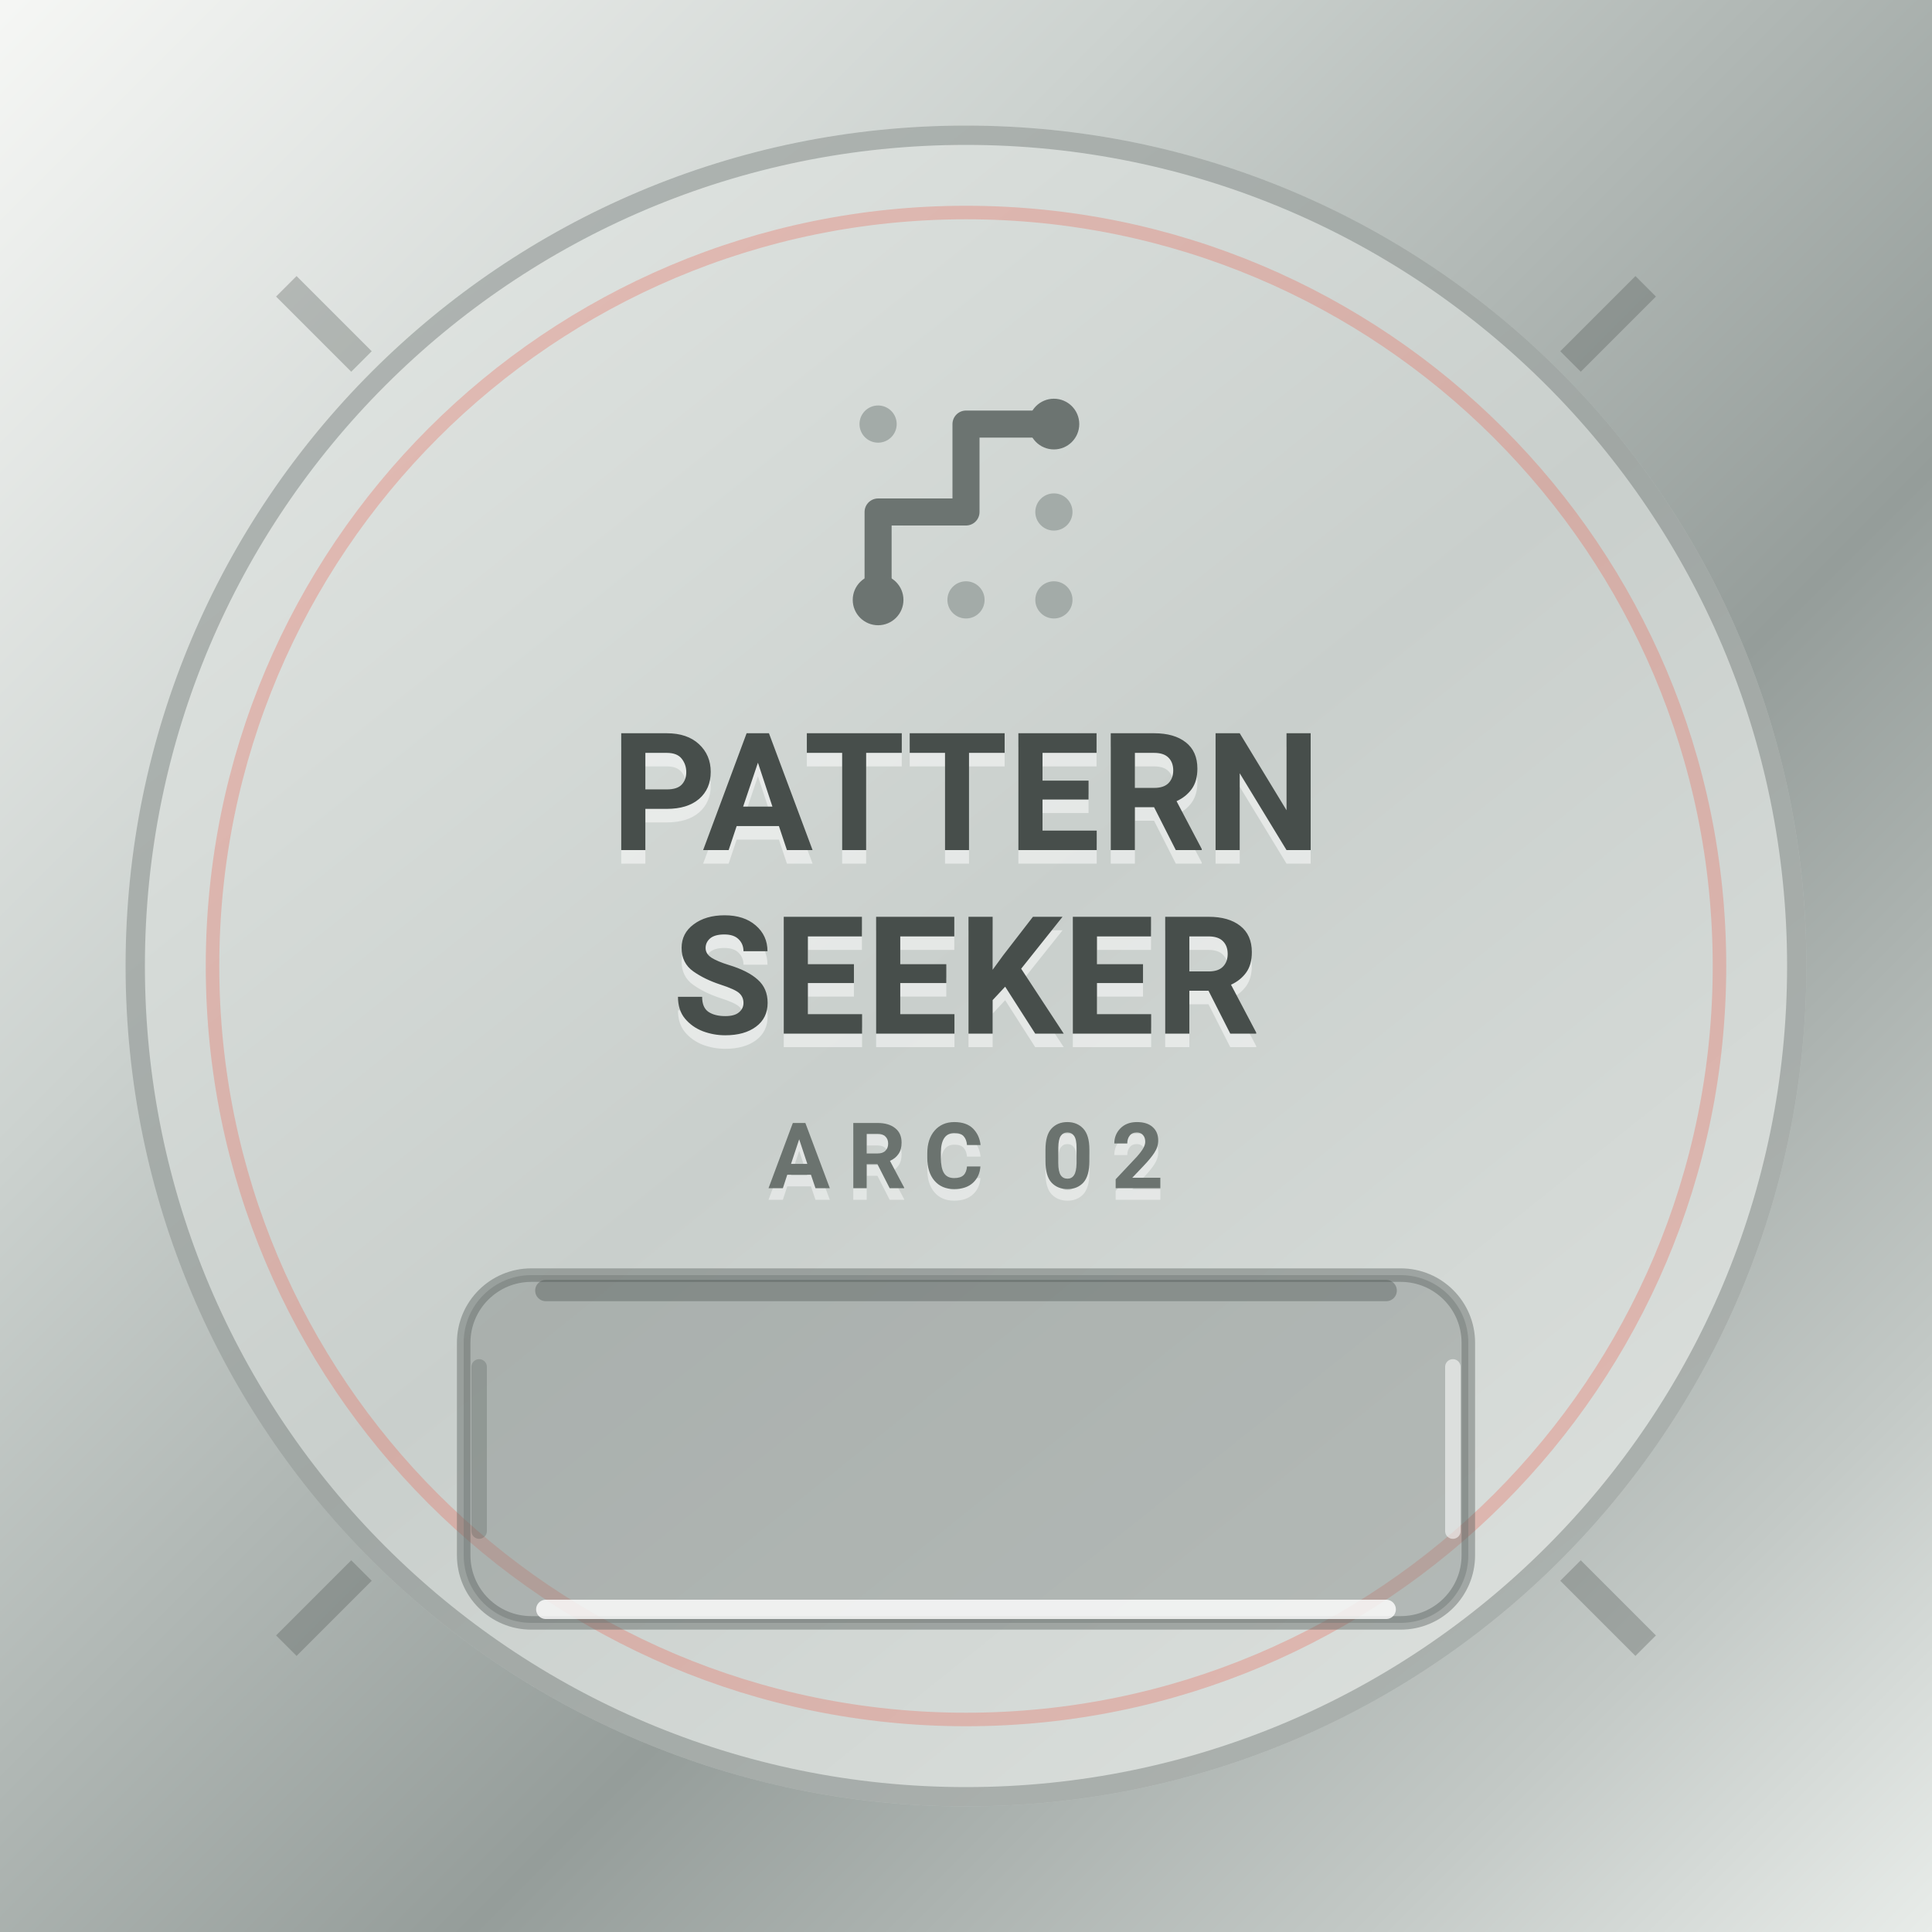
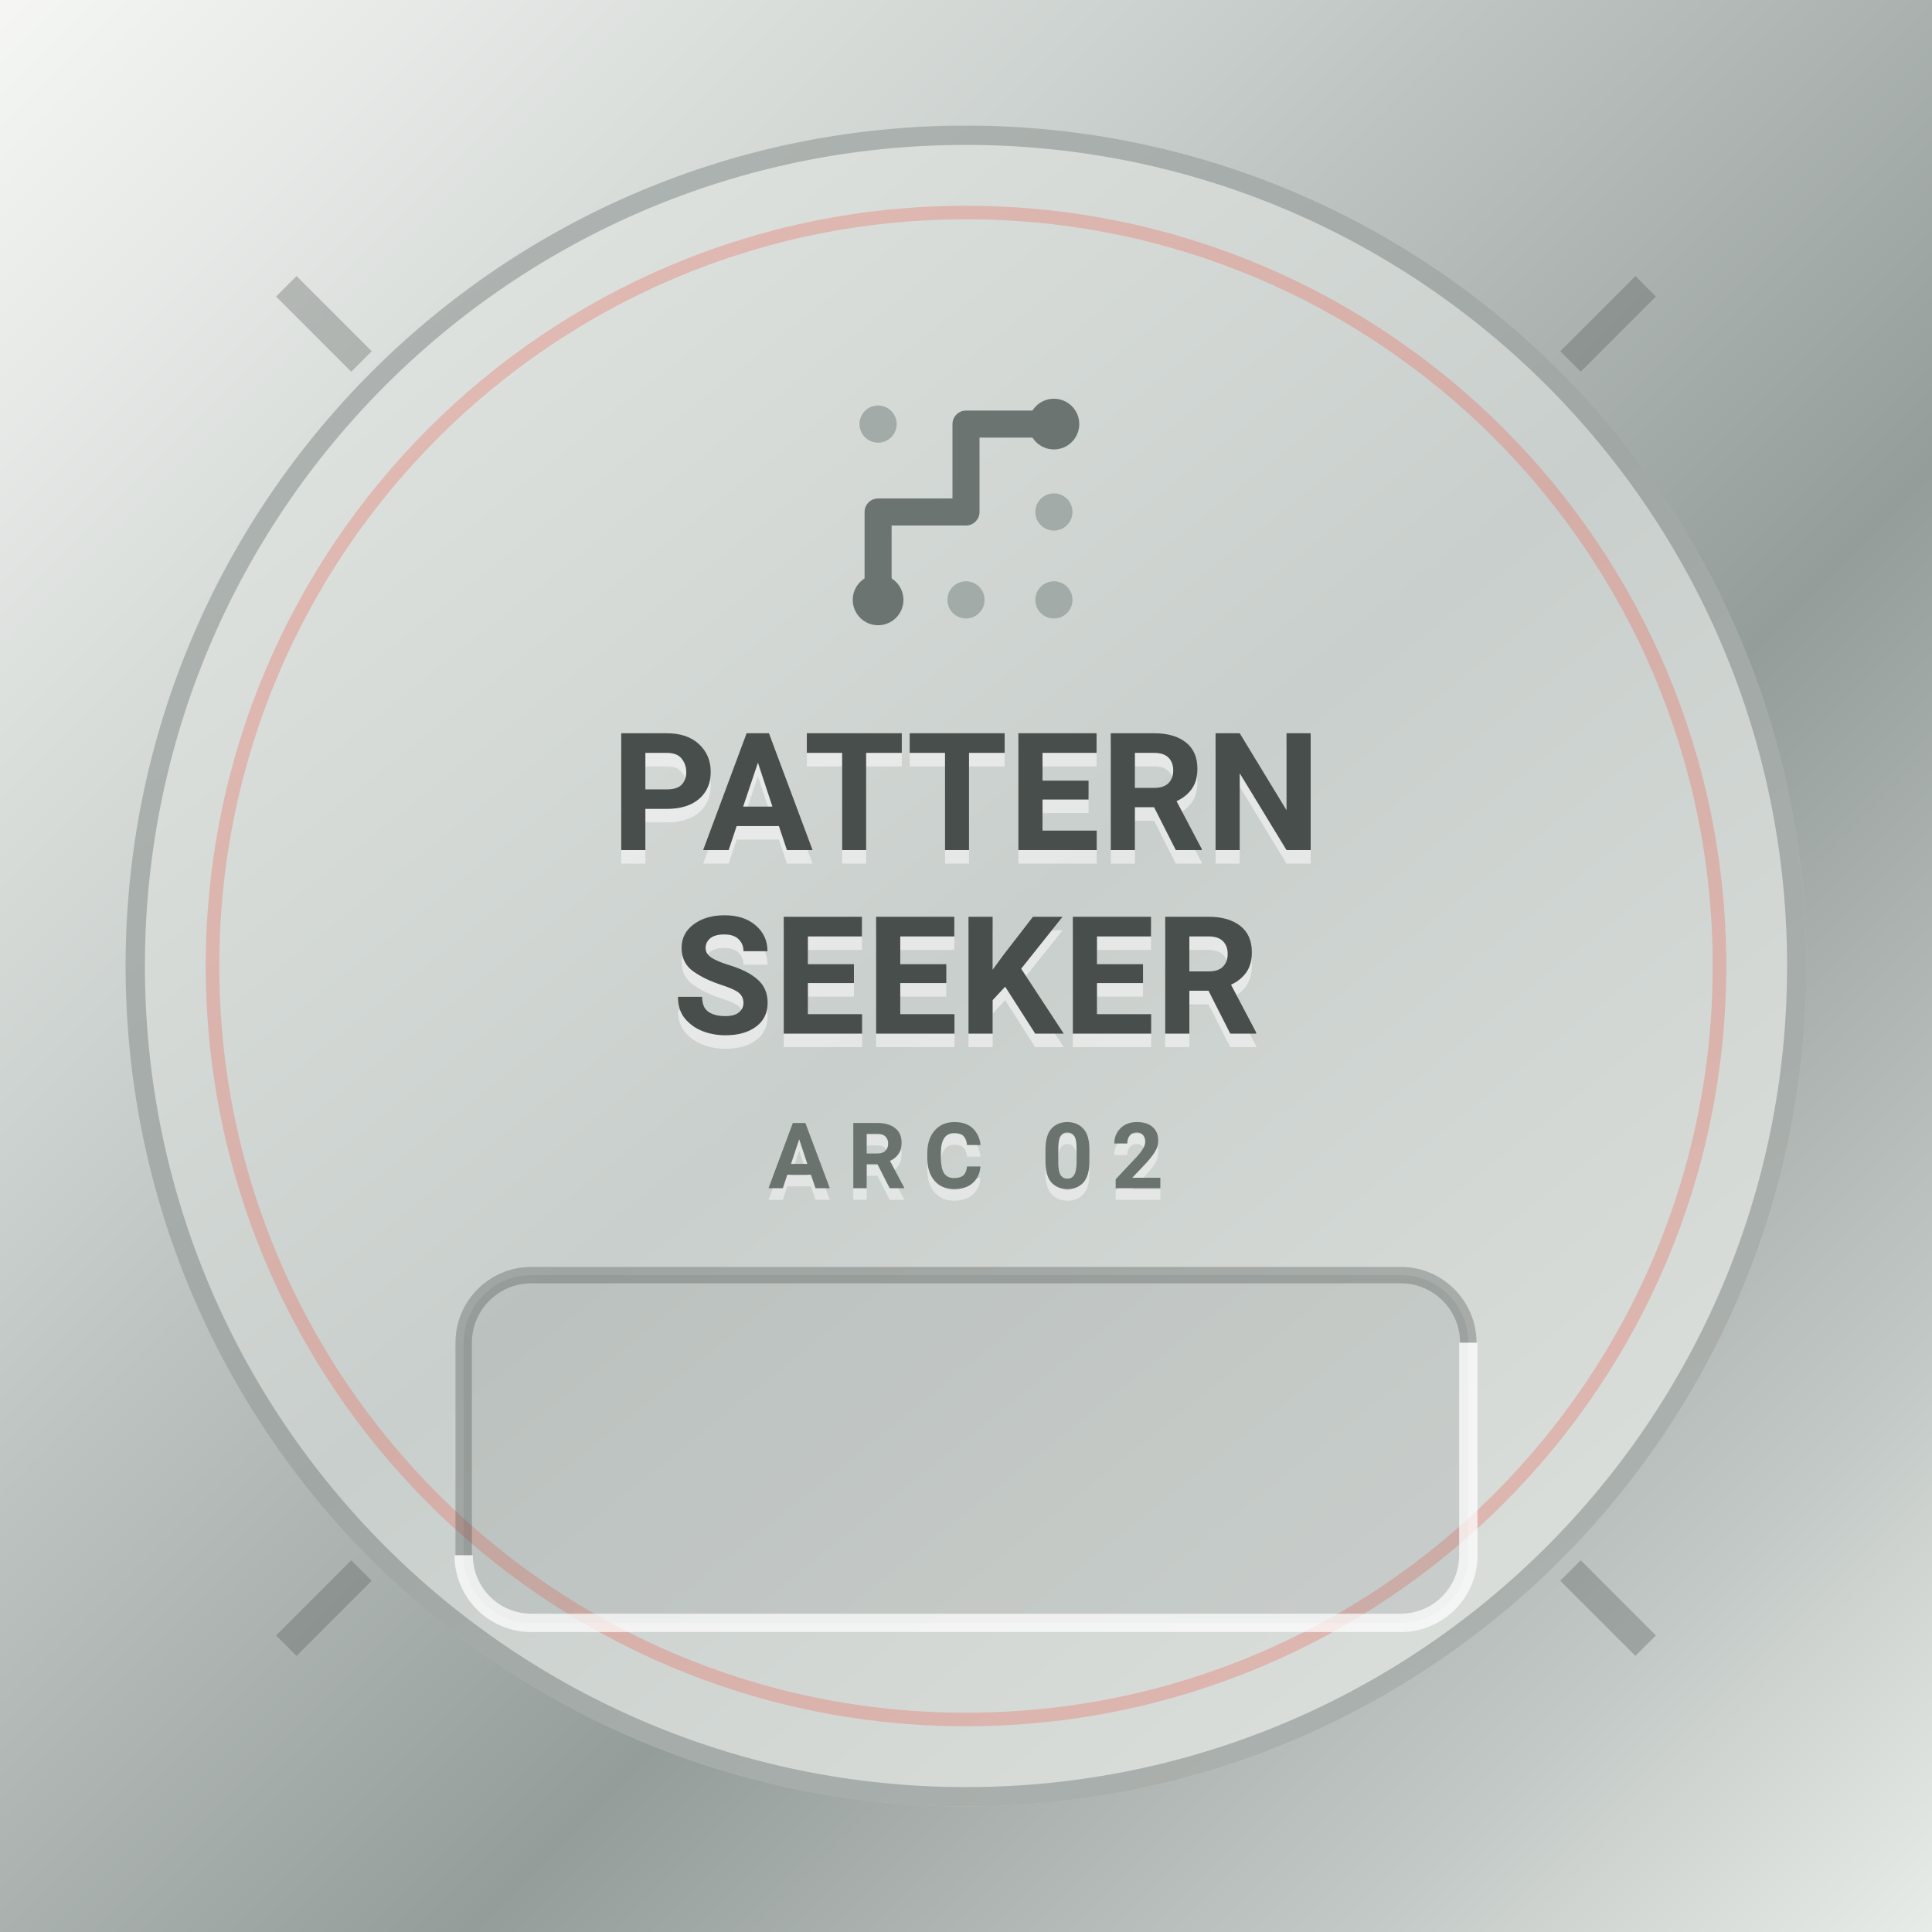
<svg xmlns="http://www.w3.org/2000/svg" width="200" height="200" viewBox="0 0 200 200" role="img" aria-label="Arc 02 Pattern Seeker medal, back">
  <defs>
    <linearGradient id="b" x1="0" y1="0" x2="1" y2="1">
      <stop offset="0" stop-color="#f6f7f5" />
      <stop offset=".3" stop-color="#ccd2cf" />
      <stop offset=".62" stop-color="#959d9a" />
      <stop offset=".85" stop-color="#c3c9c6" />
      <stop offset="1" stop-color="#e9edea" />
    </linearGradient>
    <linearGradient id="p" x1=".1" y1="0" x2=".9" y2="1">
      <stop offset="0" stop-color="#e3e7e4" />
      <stop offset=".5" stop-color="#c9cfcc" />
      <stop offset="1" stop-color="#dee2df" />
    </linearGradient>
  </defs>
  <rect width="200" height="200" fill="url(#b)" />
  <path d="M162.58 37.42L170.36 29.64M37.42 37.42L29.64 29.64M37.42 162.58L29.64 170.36M162.58 162.58L170.36 170.36" fill="none" stroke="#4f5754" stroke-opacity=".32" stroke-width="3" />
  <circle cx="100" cy="100" r="87" fill="url(#p)" />
  <circle cx="100" cy="100" r="86" fill="none" stroke="#5f6764" stroke-opacity=".38" stroke-width="2" />
  <circle cx="100" cy="100" r="78" fill="none" stroke="#ea6f5f" stroke-width="1.4" stroke-opacity=".34" />
  <g transform="translate(100 53) scale(.35) translate(-100 -100)">
    <path d="M74 126V100H100V74H126" fill="none" stroke="#6c7471" stroke-width="8" stroke-linecap="round" stroke-linejoin="round" />
    <circle cx="74" cy="74" r="5.5" fill="#a3aba8" />
    <circle cx="100" cy="126" r="5.5" fill="#a3aba8" />
    <circle cx="126" cy="100" r="5.5" fill="#a3aba8" />
    <circle cx="126" cy="126" r="5.5" fill="#a3aba8" />
    <circle cx="74" cy="126" r="7.5" fill="#6c7471" />
    <circle cx="126" cy="74" r="7.5" fill="#6c7471" />
  </g>
  <text x="100" y="88" text-anchor="middle" font-family="system-ui,-apple-system,'Segoe UI',Roboto,'Helvetica Neue',Arial,sans-serif" font-size="17" font-weight="700" fill="#ffffff" fill-opacity=".5" transform="translate(0 1.4)">PATTERN</text>
  <text x="100" y="88" text-anchor="middle" font-family="system-ui,-apple-system,'Segoe UI',Roboto,'Helvetica Neue',Arial,sans-serif" font-size="17" font-weight="700" fill="#474e4b">PATTERN</text>
  <text x="100" y="107" text-anchor="middle" font-family="system-ui,-apple-system,'Segoe UI',Roboto,'Helvetica Neue',Arial,sans-serif" font-size="17" font-weight="700" fill="#ffffff" fill-opacity=".5" transform="translate(0 1.4)">SEEKER</text>
  <text x="100" y="107" text-anchor="middle" font-family="system-ui,-apple-system,'Segoe UI',Roboto,'Helvetica Neue',Arial,sans-serif" font-size="17" font-weight="700" fill="#474e4b">SEEKER</text>
  <text x="100" y="123" text-anchor="middle" font-family="system-ui,-apple-system,'Segoe UI',Roboto,'Helvetica Neue',Arial,sans-serif" font-size="9.5" font-weight="700" letter-spacing="1.8" fill="#ffffff" fill-opacity=".45" transform="translate(0 1.2)">ARC 02</text>
  <text x="100" y="123" text-anchor="middle" font-family="system-ui,-apple-system,'Segoe UI',Roboto,'Helvetica Neue',Arial,sans-serif" font-size="9.5" font-weight="700" letter-spacing="1.8" fill="#6b736f">ARC 02</text>
-   <rect x="48" y="132" width="104" height="36" rx="7" fill="#7f8783" fill-opacity=".42" />
-   <rect x="48" y="132" width="104" height="36" rx="7" fill="none" stroke="#565e5b" stroke-opacity=".42" stroke-width="1.4" />
-   <path d="M56.5 133.6H143.5" fill="none" stroke="#3f4744" stroke-opacity=".34" stroke-width="2.2" stroke-linecap="round" />
-   <path d="M56.5 166.6H143.5" fill="none" stroke="#ffffff" stroke-opacity=".8" stroke-width="2" stroke-linecap="round" />
-   <path d="M49.6 141.5V158.5" fill="none" stroke="#3f4744" stroke-opacity=".24" stroke-width="1.6" stroke-linecap="round" />
-   <path d="M150.4 141.5V158.5" fill="none" stroke="#ffffff" stroke-opacity=".55" stroke-width="1.6" stroke-linecap="round" />
+   <rect x="48" y="132" width="104" height="36" rx="7" fill="#6f7773" fill-opacity=".15" />
+   <path d="M48 161V139A7 7 0 0 1 55 132H145A7 7 0 0 1 152 139" fill="none" stroke="#3d4542" stroke-opacity=".3" stroke-width="1.7" />
+   <path d="M152 139V161A7 7 0 0 1 145 168H55A7 7 0 0 1 48 161" fill="none" stroke="#ffffff" stroke-opacity=".72" stroke-width="1.9" />
</svg>
